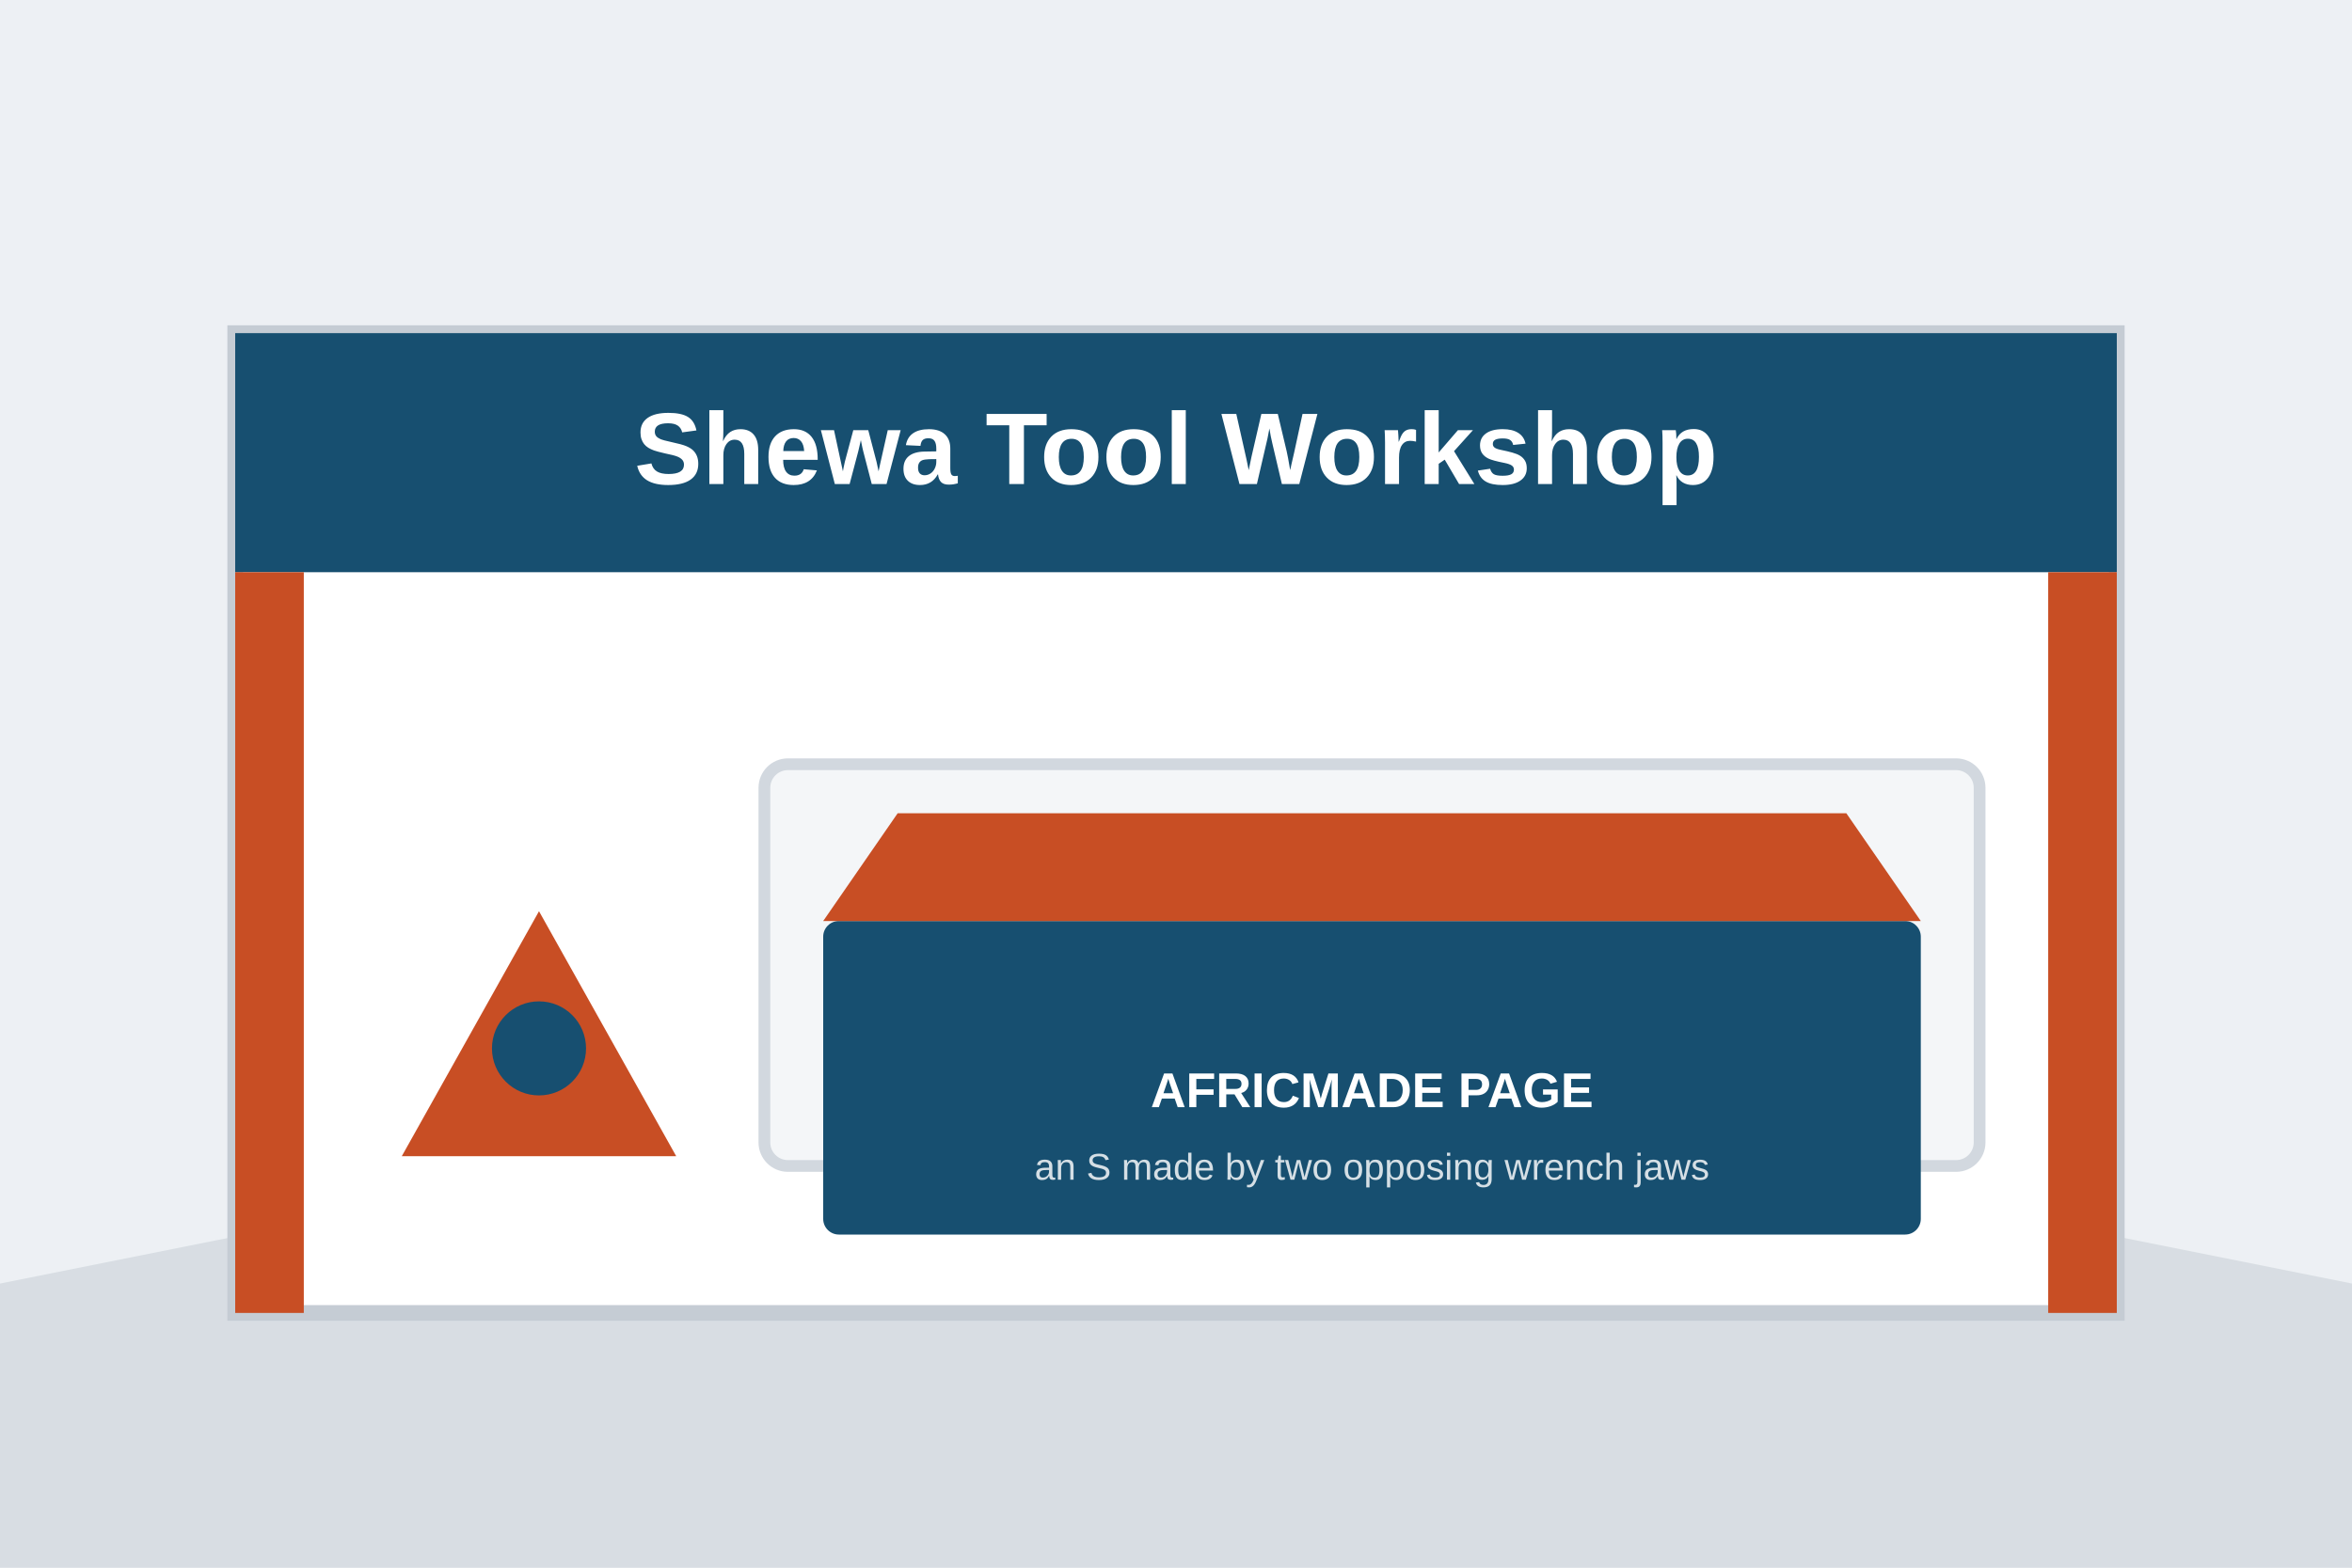
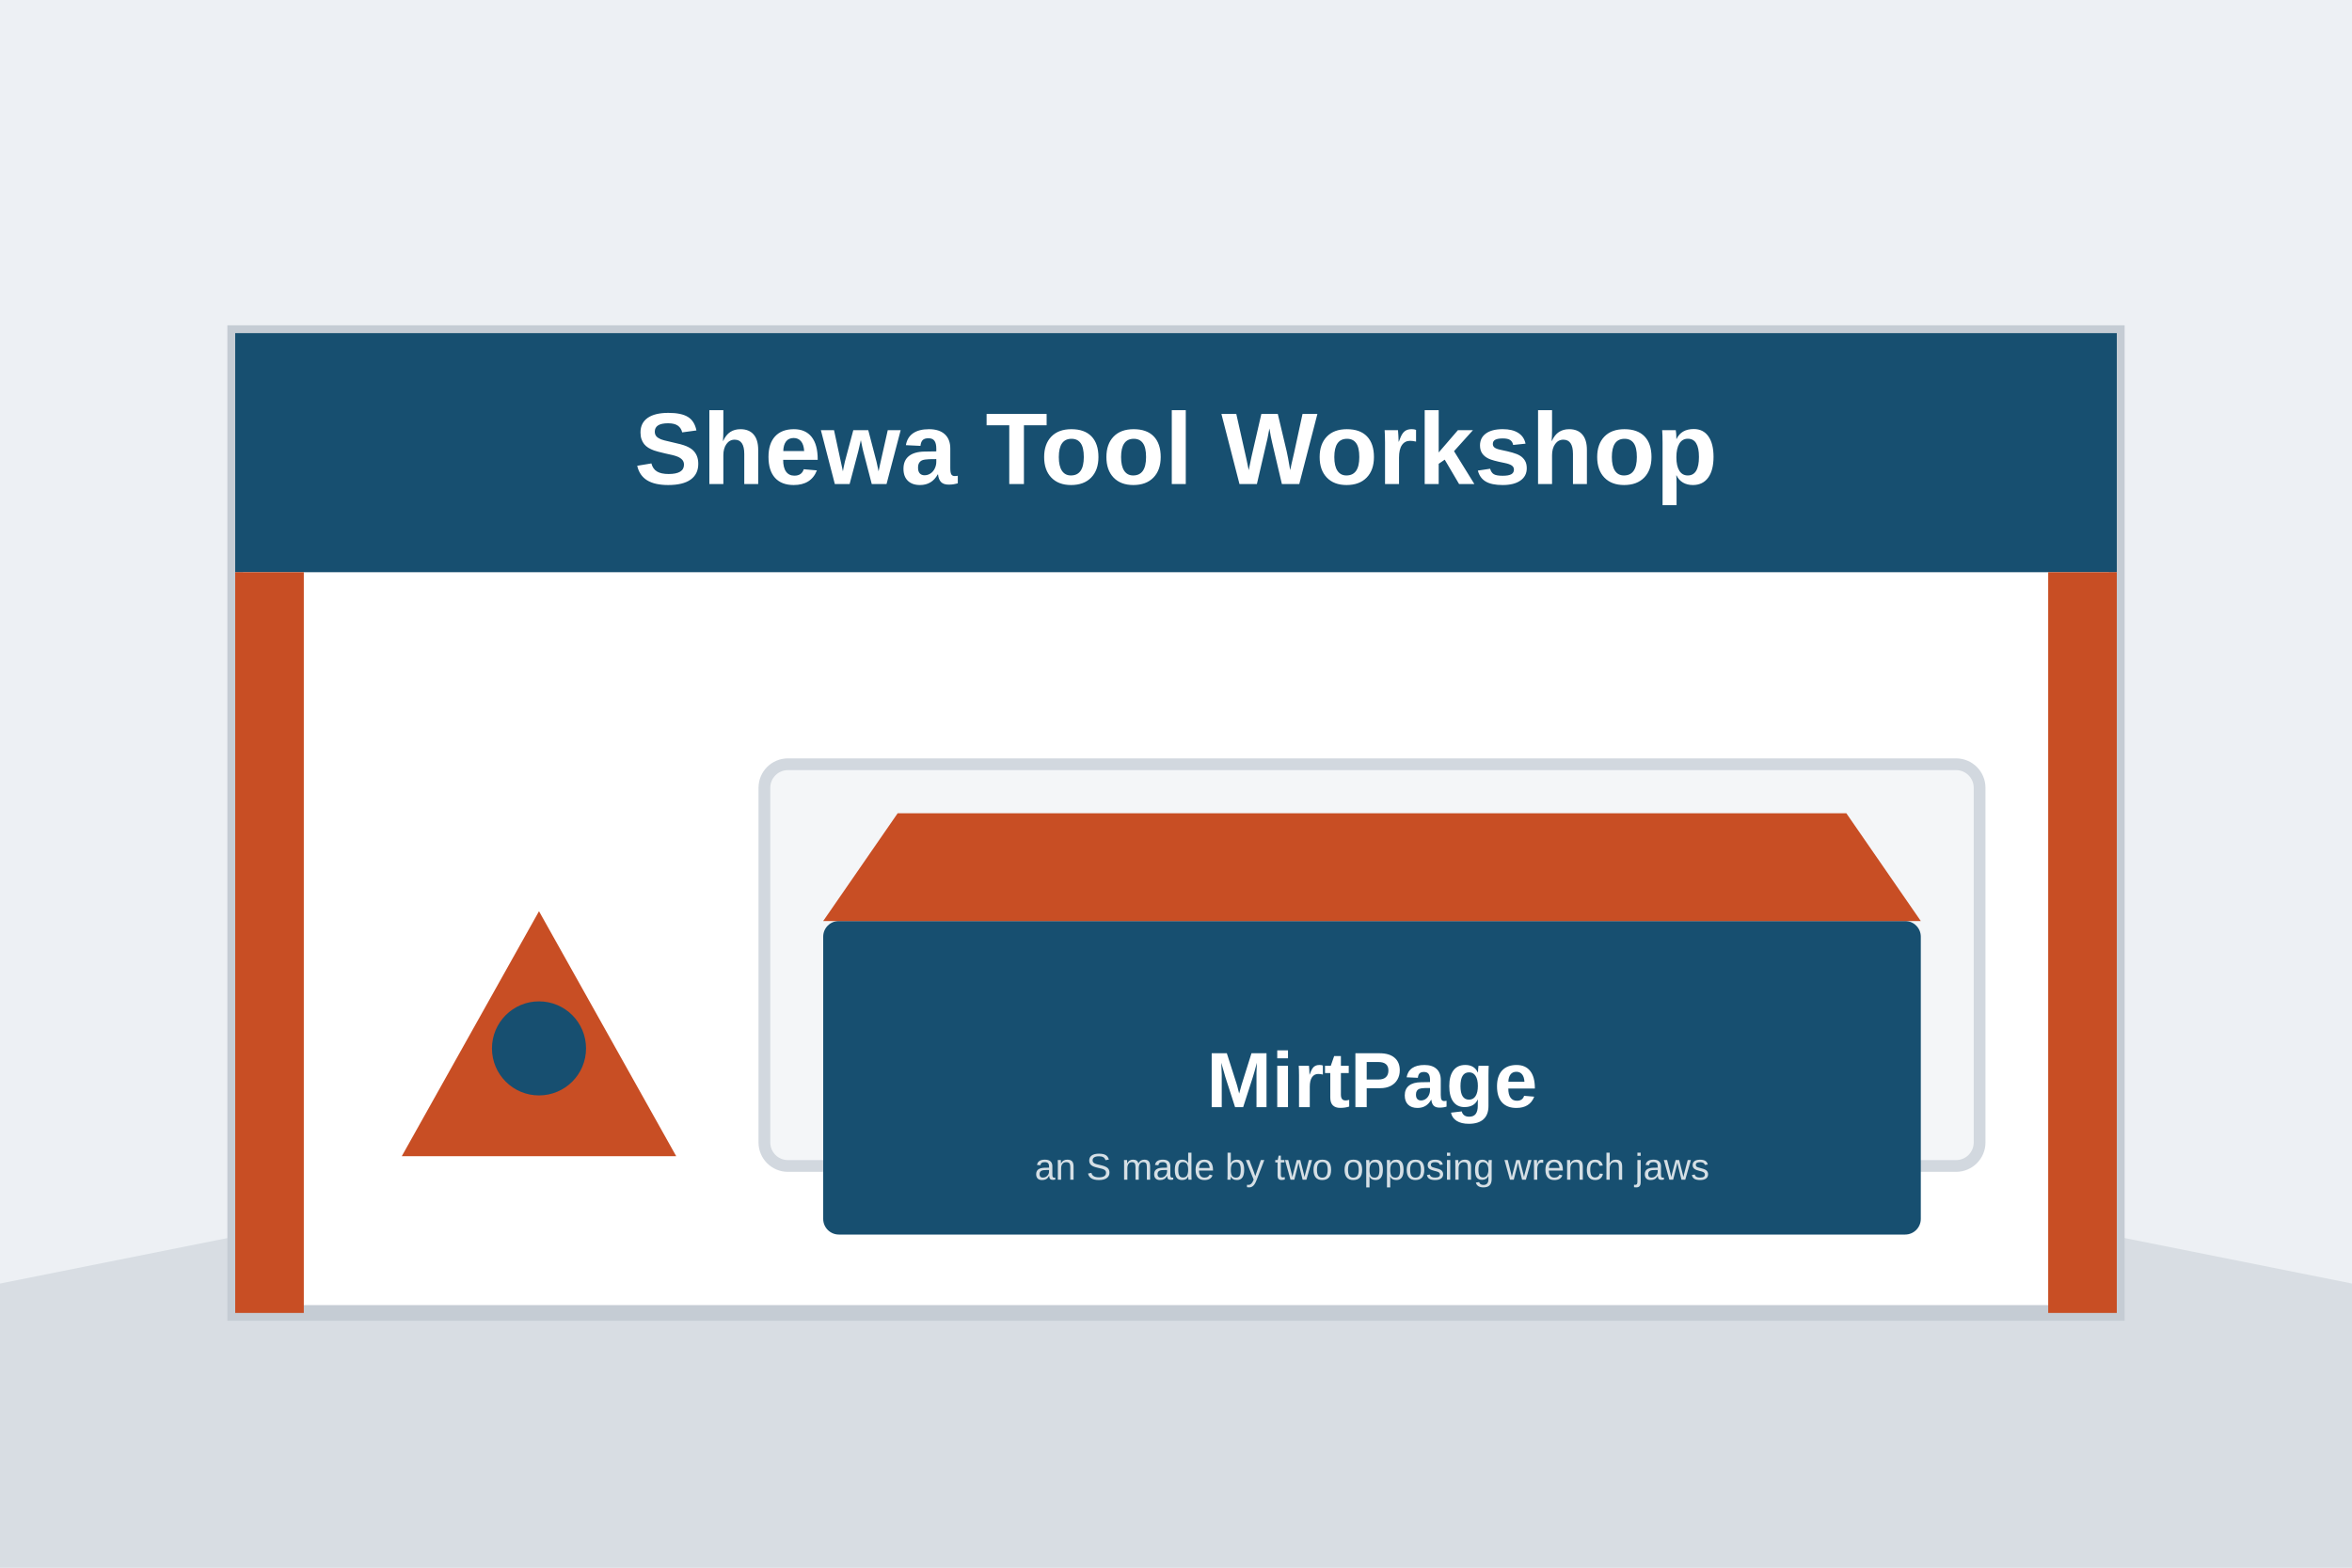
<svg xmlns="http://www.w3.org/2000/svg" viewBox="0 0 1200 800" role="img" aria-label="Illustrative booth for Shewa Tool Workshop">
  <rect width="1200" height="800" fill="#edf0f4" />
  <path d="M0 655L600 535l600 120v145H0z" fill="#d8dde3" />
  <path d="M120 170h960v500H120z" fill="#ffffff" stroke="#c5ccd4" stroke-width="8" />
  <path d="M120 170h960v122H120z" fill="#174f70" />
  <path d="M120 292h35v378h-35zM1045 292h35v378h-35z" fill="#c84e24" />
  <rect x="390" y="390" width="620" height="205" rx="12" fill="#f4f6f8" stroke="#d2d8df" stroke-width="6" />
  <rect x="420" y="470" width="560" height="160" rx="8" fill="#174f70" />
  <path d="M420 470h560l-38-55H458z" fill="#c84e24" />
  <path d="M205 590l70-125 70 125z" fill="#c84e24" />
  <circle cx="275" cy="535" r="24" fill="#174f70" />
  <text x="600" y="247" text-anchor="middle" font-family="Arial, Helvetica, sans-serif" font-size="52" font-weight="800" fill="#ffffff">Shewa Tool Workshop</text>
-   <text x="700" y="565" text-anchor="middle" font-family="Arial, Helvetica, sans-serif" font-size="25" font-weight="700" fill="#ffffff">AFRICMADE PAGE</text>
+   <text x="700" y="565" text-anchor="middle" font-family="Arial, Helvetica, sans-serif" font-size="40" font-weight="700" fill="#ffffff">MirtPage</text>
  <text x="700" y="602" text-anchor="middle" font-family="Arial, Helvetica, sans-serif" font-size="19" fill="#ffffff" opacity=".82">an S made by two opposing wrench jaws</text>
</svg>
